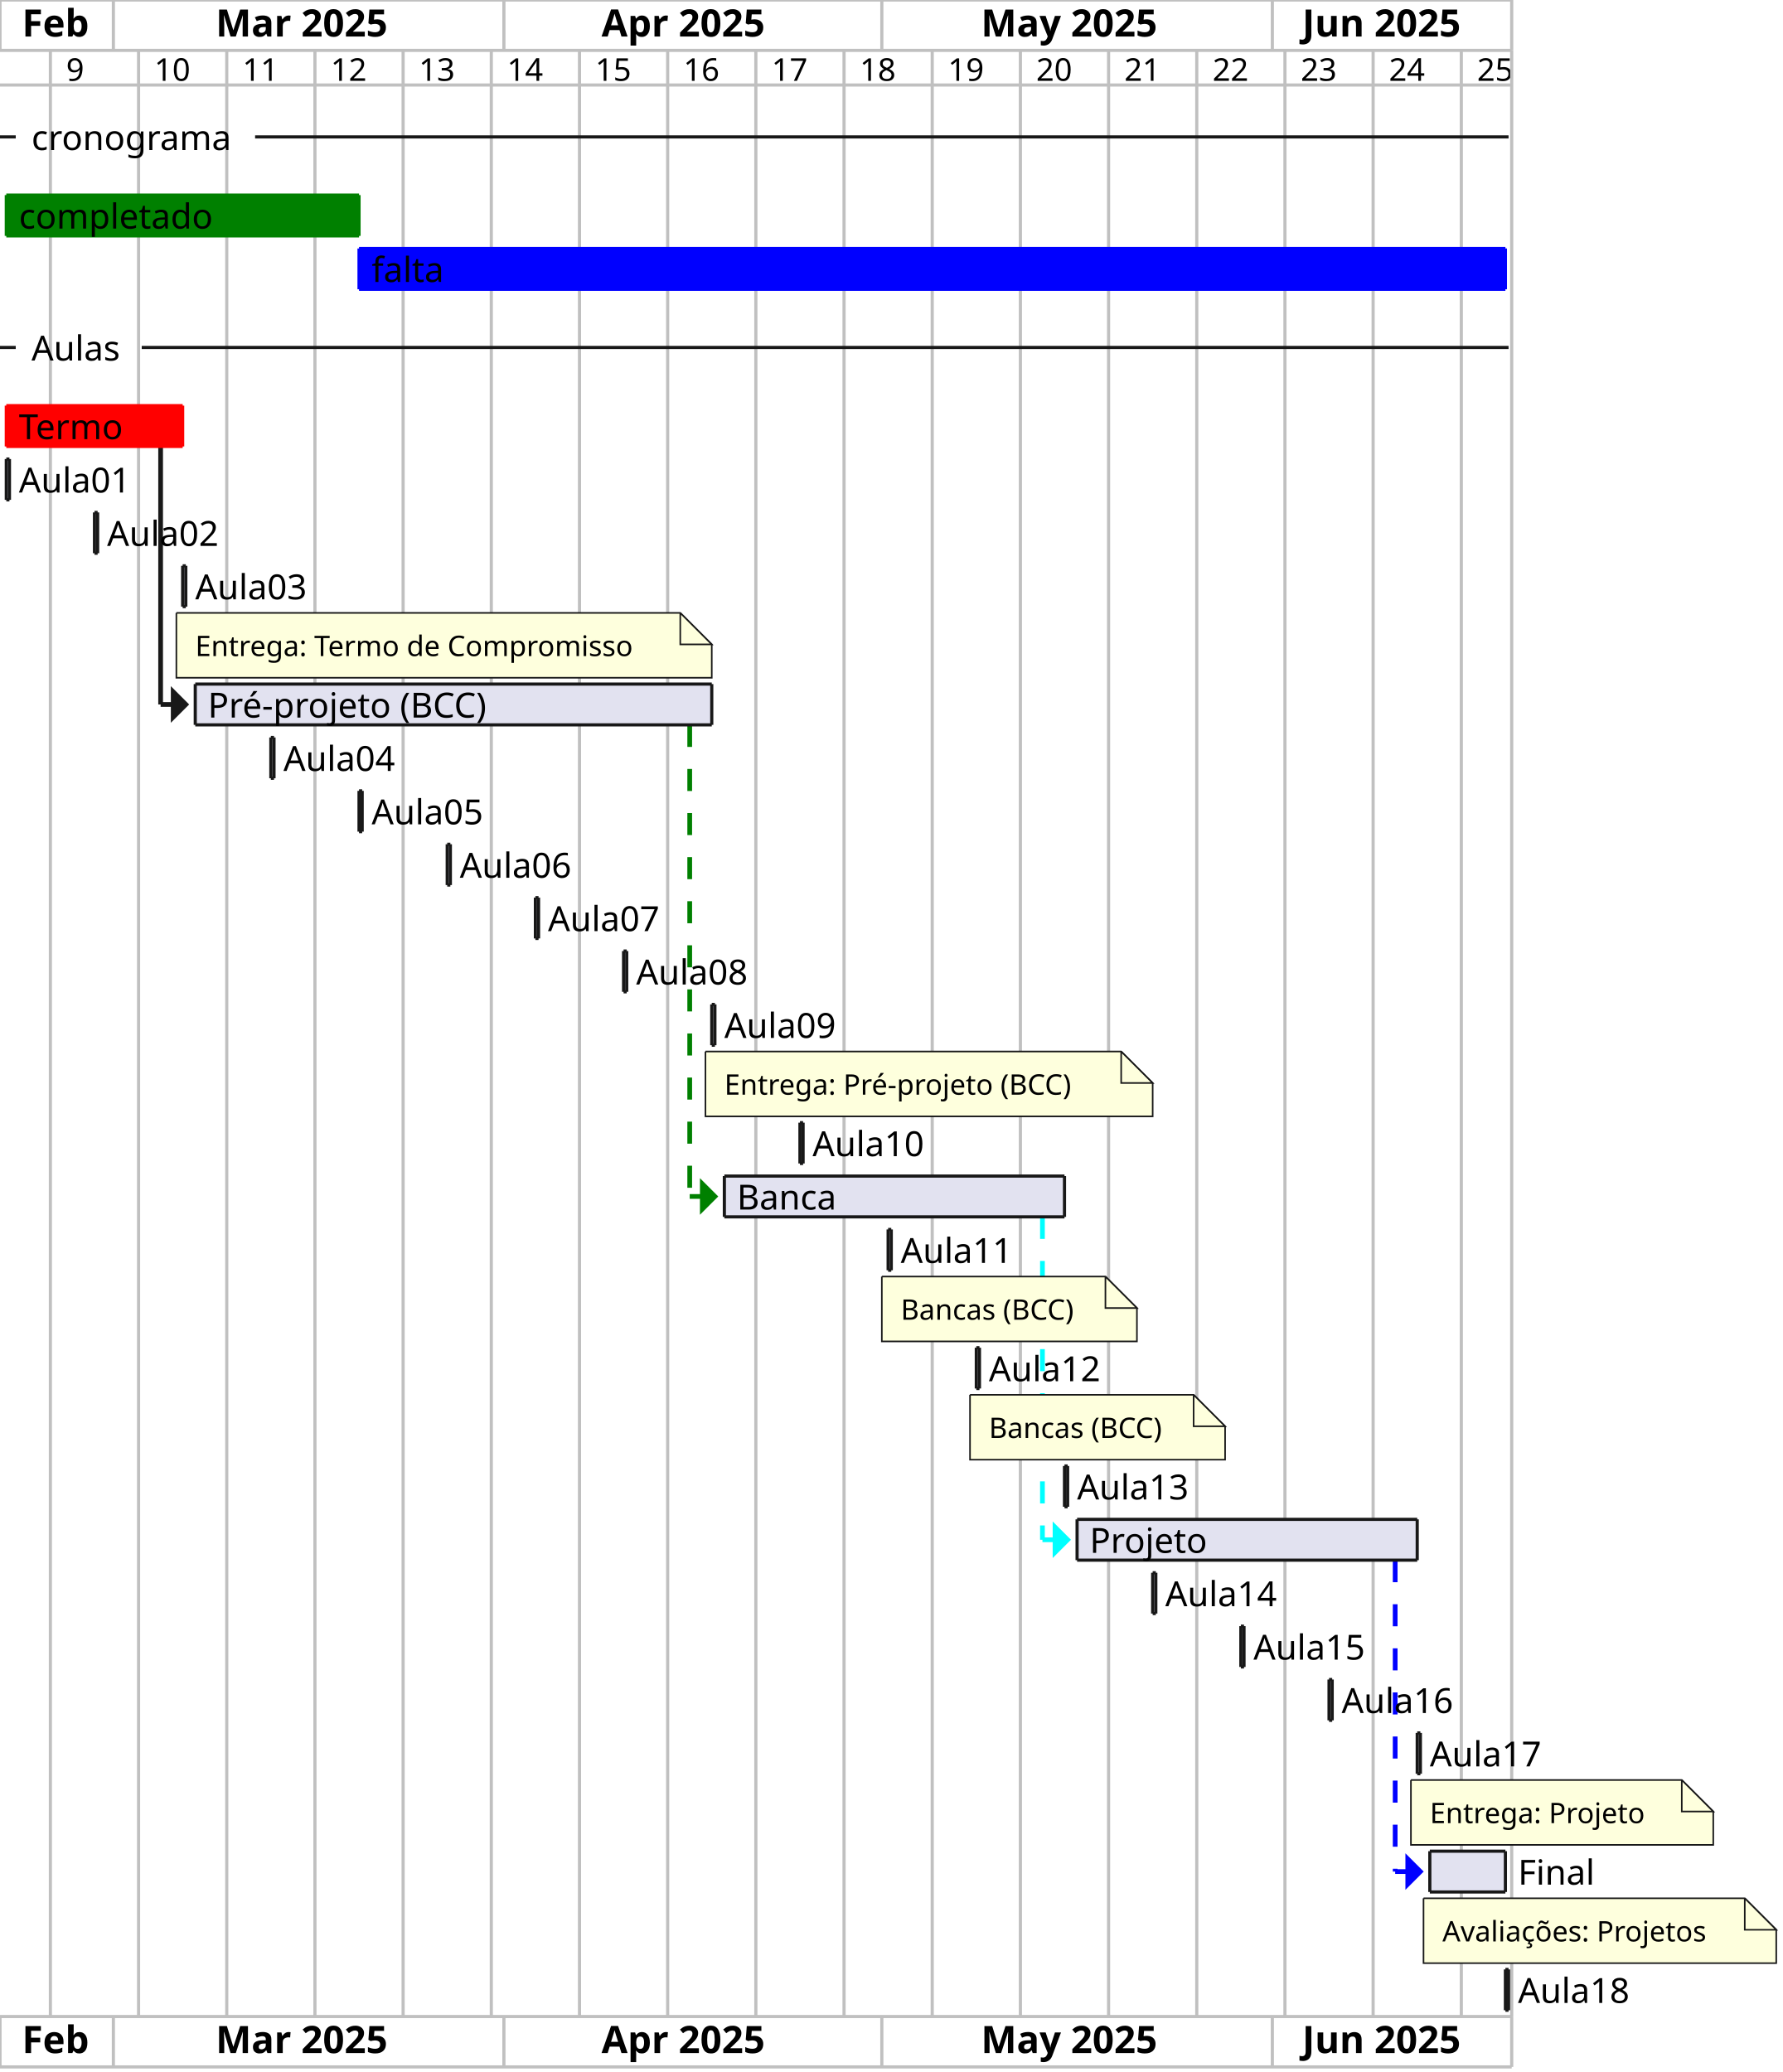
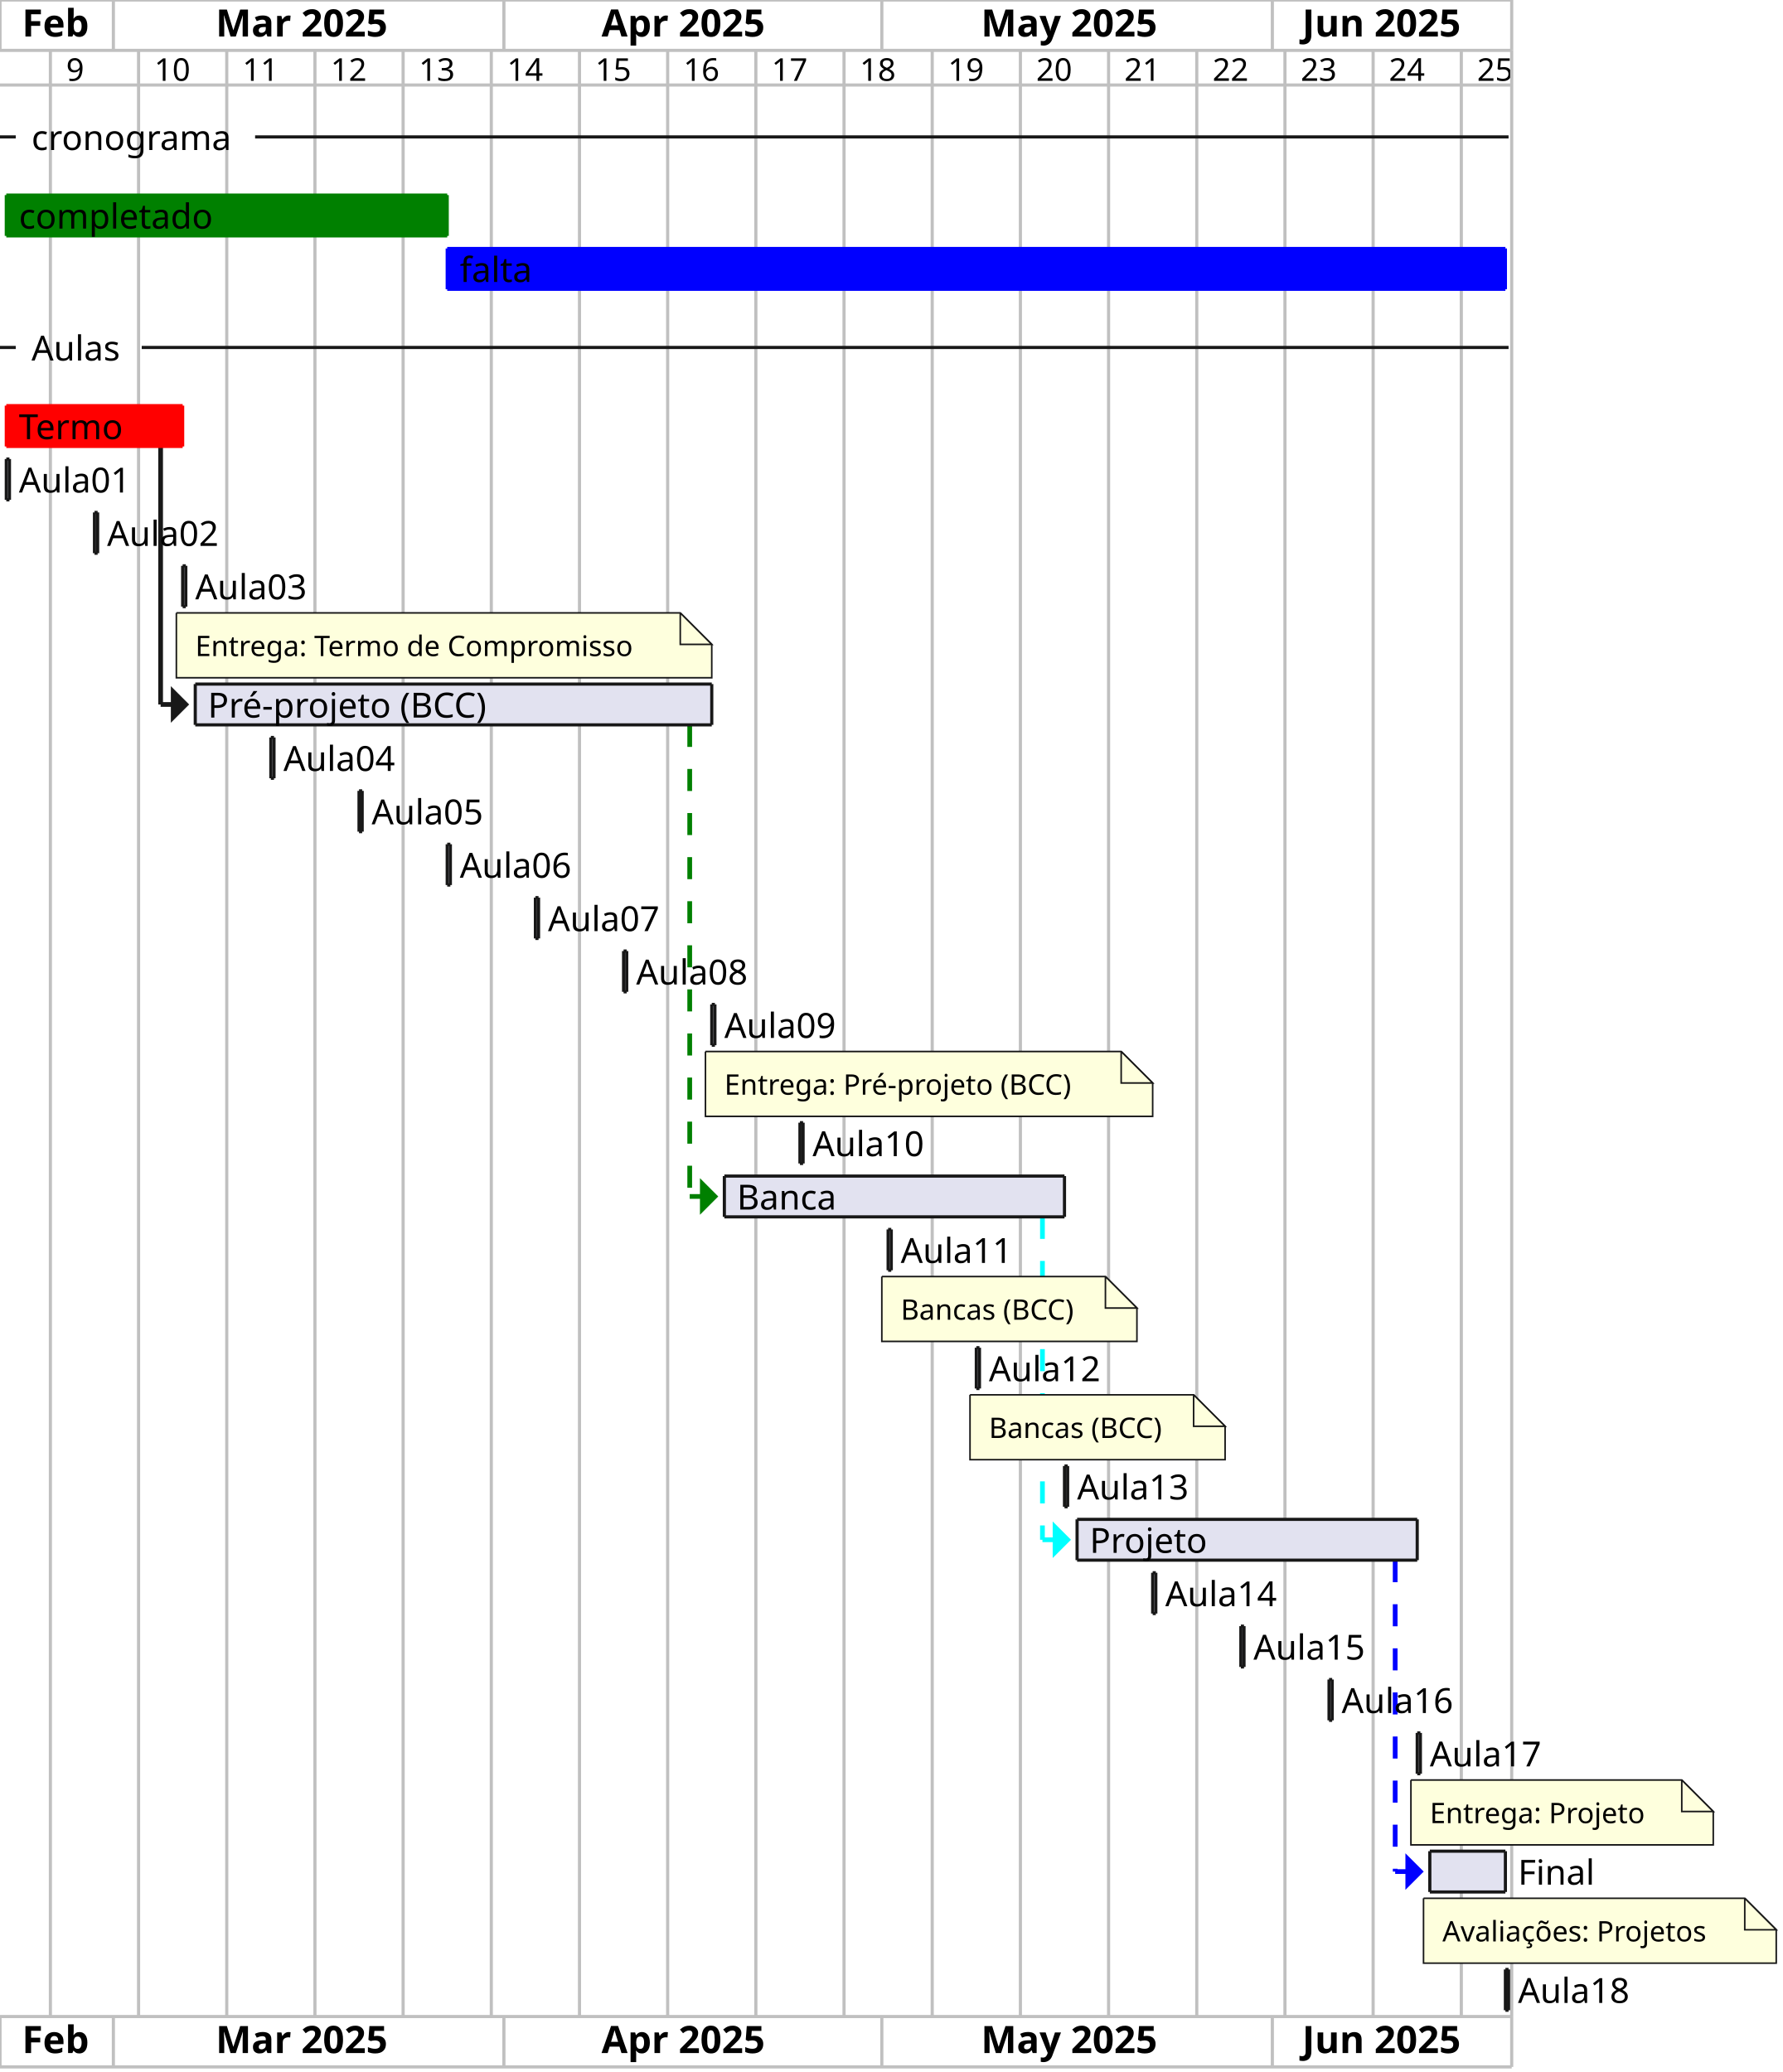
<svg xmlns="http://www.w3.org/2000/svg" contentStyleType="text/css" height="658px" preserveAspectRatio="none" style="width:566px;height:658px;background:#FFFFFF;" version="1.1" viewBox="0 0 566 658" width="566px" zoomAndPan="magnify">
  <defs />
  <g>
    <text fill="#000000" font-family="sans-serif" font-size="10" lengthAdjust="spacing" textLength="6" x="21" y="25.668">9</text>
    <text fill="#000000" font-family="sans-serif" font-size="10" lengthAdjust="spacing" textLength="12" x="49" y="25.668">10</text>
    <text fill="#000000" font-family="sans-serif" font-size="10" lengthAdjust="spacing" textLength="12" x="77" y="25.668">11</text>
    <text fill="#000000" font-family="sans-serif" font-size="10" lengthAdjust="spacing" textLength="12" x="105" y="25.668">12</text>
    <text fill="#000000" font-family="sans-serif" font-size="10" lengthAdjust="spacing" textLength="12" x="133" y="25.668">13</text>
    <text fill="#000000" font-family="sans-serif" font-size="10" lengthAdjust="spacing" textLength="12" x="161" y="25.668">14</text>
    <text fill="#000000" font-family="sans-serif" font-size="10" lengthAdjust="spacing" textLength="12" x="189" y="25.668">15</text>
    <text fill="#000000" font-family="sans-serif" font-size="10" lengthAdjust="spacing" textLength="12" x="217" y="25.668">16</text>
    <text fill="#000000" font-family="sans-serif" font-size="10" lengthAdjust="spacing" textLength="12" x="245" y="25.668">17</text>
    <text fill="#000000" font-family="sans-serif" font-size="10" lengthAdjust="spacing" textLength="12" x="273" y="25.668">18</text>
    <text fill="#000000" font-family="sans-serif" font-size="10" lengthAdjust="spacing" textLength="12" x="301" y="25.668">19</text>
    <text fill="#000000" font-family="sans-serif" font-size="10" lengthAdjust="spacing" textLength="12" x="329" y="25.668">20</text>
    <text fill="#000000" font-family="sans-serif" font-size="10" lengthAdjust="spacing" textLength="12" x="357" y="25.668">21</text>
    <text fill="#000000" font-family="sans-serif" font-size="10" lengthAdjust="spacing" textLength="12" x="385" y="25.668">22</text>
    <text fill="#000000" font-family="sans-serif" font-size="10" lengthAdjust="spacing" textLength="12" x="413" y="25.668">23</text>
    <text fill="#000000" font-family="sans-serif" font-size="10" lengthAdjust="spacing" textLength="12" x="441" y="25.668">24</text>
    <text fill="#000000" font-family="sans-serif" font-size="10" lengthAdjust="spacing" textLength="12" x="469" y="25.668">25</text>
    <line style="stroke:#C0C0C0;stroke-width:1.0;" x1="16" x2="16" y1="16" y2="640.385" />
    <line style="stroke:#C0C0C0;stroke-width:1.0;" x1="44" x2="44" y1="16" y2="640.385" />
    <line style="stroke:#C0C0C0;stroke-width:1.0;" x1="72" x2="72" y1="16" y2="640.385" />
    <line style="stroke:#C0C0C0;stroke-width:1.0;" x1="100" x2="100" y1="16" y2="640.385" />
    <line style="stroke:#C0C0C0;stroke-width:1.0;" x1="128" x2="128" y1="16" y2="640.385" />
    <line style="stroke:#C0C0C0;stroke-width:1.0;" x1="156" x2="156" y1="16" y2="640.385" />
    <line style="stroke:#C0C0C0;stroke-width:1.0;" x1="184" x2="184" y1="16" y2="640.385" />
    <line style="stroke:#C0C0C0;stroke-width:1.0;" x1="212" x2="212" y1="16" y2="640.385" />
    <line style="stroke:#C0C0C0;stroke-width:1.0;" x1="240" x2="240" y1="16" y2="640.385" />
    <line style="stroke:#C0C0C0;stroke-width:1.0;" x1="268" x2="268" y1="16" y2="640.385" />
    <line style="stroke:#C0C0C0;stroke-width:1.0;" x1="296" x2="296" y1="16" y2="640.385" />
    <line style="stroke:#C0C0C0;stroke-width:1.0;" x1="324" x2="324" y1="16" y2="640.385" />
    <line style="stroke:#C0C0C0;stroke-width:1.0;" x1="352" x2="352" y1="16" y2="640.385" />
    <line style="stroke:#C0C0C0;stroke-width:1.0;" x1="380" x2="380" y1="16" y2="640.385" />
    <line style="stroke:#C0C0C0;stroke-width:1.0;" x1="408" x2="408" y1="16" y2="640.385" />
    <line style="stroke:#C0C0C0;stroke-width:1.0;" x1="436" x2="436" y1="16" y2="640.385" />
    <line style="stroke:#C0C0C0;stroke-width:1.0;" x1="464" x2="464" y1="16" y2="640.385" />
    <line style="stroke:#C0C0C0;stroke-width:1.0;" x1="480" x2="480" y1="16" y2="640.385" />
    <line style="stroke:#C0C0C0;stroke-width:1.0;" x1="0" x2="0" y1="0" y2="16" />
    <line style="stroke:#C0C0C0;stroke-width:1.0;" x1="36" x2="36" y1="0" y2="16" />
    <text fill="#000000" font-family="sans-serif" font-size="12" font-weight="bold" lengthAdjust="spacing" textLength="22" x="7" y="11.602">Feb</text>
    <line style="stroke:#C0C0C0;stroke-width:1.0;" x1="160" x2="160" y1="0" y2="16" />
    <text fill="#000000" font-family="sans-serif" font-size="12" font-weight="bold" lengthAdjust="spacing" textLength="59" x="68.5" y="11.602">Mar 2025</text>
    <line style="stroke:#C0C0C0;stroke-width:1.0;" x1="280" x2="280" y1="0" y2="16" />
    <text fill="#000000" font-family="sans-serif" font-size="12" font-weight="bold" lengthAdjust="spacing" textLength="58" x="191" y="11.602">Apr 2025</text>
    <line style="stroke:#C0C0C0;stroke-width:1.0;" x1="404" x2="404" y1="0" y2="16" />
    <text fill="#000000" font-family="sans-serif" font-size="12" font-weight="bold" lengthAdjust="spacing" textLength="61" x="311.5" y="11.602">May 2025</text>
    <line style="stroke:#C0C0C0;stroke-width:1.0;" x1="480" x2="480" y1="0" y2="16" />
    <text fill="#000000" font-family="sans-serif" font-size="12" font-weight="bold" lengthAdjust="spacing" textLength="57" x="413.5" y="11.602">Jun 2025</text>
    <line style="stroke:#C0C0C0;stroke-width:1.0;" x1="0" x2="480" y1="0" y2="0" />
    <line style="stroke:#C0C0C0;stroke-width:1.0;" x1="0" x2="480" y1="16" y2="16" />
    <line style="stroke:#C0C0C0;stroke-width:1.0;" x1="0" x2="480" y1="27" y2="27" />
    <line style="stroke:#181818;stroke-width:1.5;" x1="51" x2="51" y1="141.775" y2="223.718" />
    <line style="stroke:#181818;stroke-width:1.5;" x1="51" x2="59" y1="223.718" y2="223.718" />
    <polygon fill="#181818" points="55,219.718,55,223.718,55,227.718,59,223.718" style="stroke:#181818;stroke-width:1.5;" />
    <line style="stroke:#008000;stroke-width:1.5;stroke-dasharray:7.0,7.0;" x1="219" x2="219" y1="230.195" y2="379.958" />
    <line style="stroke:#008000;stroke-width:1.5;stroke-dasharray:7.0,7.0;" x1="219" x2="227" y1="379.958" y2="379.958" />
    <polygon fill="#008000" points="223,375.958,223,379.958,223,383.958,227,379.958" style="stroke:#008000;stroke-width:1.5;" />
    <line style="stroke:#00FFFF;stroke-width:1.5;stroke-dasharray:7.0,7.0;" x1="331" x2="331" y1="386.435" y2="488.978" />
    <line style="stroke:#00FFFF;stroke-width:1.5;stroke-dasharray:7.0,7.0;" x1="331" x2="339" y1="488.978" y2="488.978" />
    <polygon fill="#00FFFF" points="335,484.978,335,488.978,335,492.978,339,488.978" style="stroke:#00FFFF;stroke-width:1.5;" />
    <line style="stroke:#0000FF;stroke-width:1.5;stroke-dasharray:7.0,7.0;" x1="443" x2="443" y1="495.455" y2="594.352" />
    <line style="stroke:#0000FF;stroke-width:1.5;stroke-dasharray:7.0,7.0;" x1="443" x2="451" y1="594.352" y2="594.352" />
    <polygon fill="#0000FF" points="447,590.352,447,594.352,447,598.352,451,594.352" style="stroke:#0000FF;stroke-width:1.5;" />
    <line style="stroke:#181818;stroke-width:1.0;" x1="0" x2="5" y1="43.477" y2="43.477" />
    <line style="stroke:#181818;stroke-width:1.0;" x1="81" x2="479" y1="43.477" y2="43.477" />
-     <rect fill="#008000" height="12.955" style="stroke:none;stroke-width:1.0;" width="112" x="2" y="61.955" />
-     <line style="stroke:#008000;stroke-width:1.0;" x1="2" x2="114" y1="61.955" y2="61.955" />
-     <line style="stroke:#008000;stroke-width:1.0;" x1="2" x2="114" y1="74.91" y2="74.91" />
+     <rect fill="#008000" height="12.955" style="stroke:none;stroke-width:1.0;" width="140" x="2" y="61.955" />
+     <line style="stroke:#008000;stroke-width:1.0;" x1="2" x2="142" y1="61.955" y2="61.955" />
+     <line style="stroke:#008000;stroke-width:1.0;" x1="2" x2="142" y1="74.91" y2="74.91" />
    <line style="stroke:#008000;stroke-width:1.0;" x1="2" x2="2" y1="61.955" y2="74.91" />
-     <line style="stroke:#008000;stroke-width:1.0;" x1="114" x2="114" y1="61.955" y2="74.91" />
-     <rect fill="#0000FF" height="12.955" style="stroke:none;stroke-width:1.0;" width="364" x="114" y="78.91" />
-     <line style="stroke:#0000FF;stroke-width:1.0;" x1="114" x2="478" y1="78.91" y2="78.91" />
-     <line style="stroke:#0000FF;stroke-width:1.0;" x1="114" x2="478" y1="91.865" y2="91.865" />
-     <line style="stroke:#0000FF;stroke-width:1.0;" x1="114" x2="114" y1="78.91" y2="91.865" />
+     <line style="stroke:#008000;stroke-width:1.0;" x1="142" x2="142" y1="61.955" y2="74.91" />
+     <rect fill="#0000FF" height="12.955" style="stroke:none;stroke-width:1.0;" width="336" x="142" y="78.91" />
+     <line style="stroke:#0000FF;stroke-width:1.0;" x1="142" x2="478" y1="78.91" y2="78.91" />
+     <line style="stroke:#0000FF;stroke-width:1.0;" x1="142" x2="478" y1="91.865" y2="91.865" />
+     <line style="stroke:#0000FF;stroke-width:1.0;" x1="142" x2="142" y1="78.91" y2="91.865" />
    <line style="stroke:#0000FF;stroke-width:1.0;" x1="478" x2="478" y1="78.91" y2="91.865" />
    <line style="stroke:#181818;stroke-width:1.0;" x1="0" x2="5" y1="110.343" y2="110.343" />
    <line style="stroke:#181818;stroke-width:1.0;" x1="45" x2="479" y1="110.343" y2="110.343" />
    <rect fill="#FF0000" height="12.955" style="stroke:none;stroke-width:1.0;" width="56" x="2" y="128.82" />
    <line style="stroke:#FF0000;stroke-width:1.0;" x1="2" x2="58" y1="128.82" y2="128.82" />
    <line style="stroke:#FF0000;stroke-width:1.0;" x1="2" x2="58" y1="141.775" y2="141.775" />
    <line style="stroke:#FF0000;stroke-width:1.0;" x1="2" x2="2" y1="128.82" y2="141.775" />
    <line style="stroke:#FF0000;stroke-width:1.0;" x1="58" x2="58" y1="128.82" y2="141.775" />
    <rect fill="#E2E2F0" height="12.955" style="stroke:none;stroke-width:1.0;" width="1" x="2" y="145.775" />
    <line style="stroke:#181818;stroke-width:1.0;" x1="2" x2="3" y1="145.775" y2="145.775" />
    <line style="stroke:#181818;stroke-width:1.0;" x1="2" x2="3" y1="158.731" y2="158.731" />
    <line style="stroke:#181818;stroke-width:1.0;" x1="2" x2="2" y1="145.775" y2="158.731" />
    <line style="stroke:#181818;stroke-width:1.0;" x1="3" x2="3" y1="145.775" y2="158.731" />
    <rect fill="#E2E2F0" height="12.955" style="stroke:none;stroke-width:1.0;" width="1" x="30" y="162.731" />
    <line style="stroke:#181818;stroke-width:1.0;" x1="30" x2="31" y1="162.731" y2="162.731" />
    <line style="stroke:#181818;stroke-width:1.0;" x1="30" x2="31" y1="175.685" y2="175.685" />
    <line style="stroke:#181818;stroke-width:1.0;" x1="30" x2="30" y1="162.731" y2="175.685" />
    <line style="stroke:#181818;stroke-width:1.0;" x1="31" x2="31" y1="162.731" y2="175.685" />
    <path d="M56,194.641 L56,215.24 L226,215.24 L226,204.641 L216,194.641 L56,194.641 " fill="#FEFFDD" style="stroke:#181818;stroke-width:0.5;" />
    <path d="M216,194.641 L216,204.641 L226,204.641 L216,194.641 " fill="#FEFFDD" style="stroke:#181818;stroke-width:0.5;" />
    <text fill="#000000" font-family="sans-serif" font-size="9" lengthAdjust="spacing" textLength="149" x="62" y="208.342">Entrega: Termo de Compromisso</text>
    <rect fill="#E2E2F0" height="12.955" style="stroke:none;stroke-width:1.0;" width="1" x="58" y="179.685" />
    <line style="stroke:#181818;stroke-width:1.0;" x1="58" x2="59" y1="179.685" y2="179.685" />
    <line style="stroke:#181818;stroke-width:1.0;" x1="58" x2="59" y1="192.641" y2="192.641" />
    <line style="stroke:#181818;stroke-width:1.0;" x1="58" x2="58" y1="179.685" y2="192.641" />
    <line style="stroke:#181818;stroke-width:1.0;" x1="59" x2="59" y1="179.685" y2="192.641" />
    <rect fill="#E2E2F0" height="12.955" style="stroke:none;stroke-width:1.0;" width="164" x="62" y="217.24" />
    <line style="stroke:#181818;stroke-width:1.0;" x1="62" x2="226" y1="217.24" y2="217.24" />
    <line style="stroke:#181818;stroke-width:1.0;" x1="62" x2="226" y1="230.195" y2="230.195" />
    <line style="stroke:#181818;stroke-width:1.0;" x1="62" x2="62" y1="217.24" y2="230.195" />
    <line style="stroke:#181818;stroke-width:1.0;" x1="226" x2="226" y1="217.24" y2="230.195" />
    <rect fill="#E2E2F0" height="12.955" style="stroke:none;stroke-width:1.0;" width="1" x="86" y="234.195" />
    <line style="stroke:#181818;stroke-width:1.0;" x1="86" x2="87" y1="234.195" y2="234.195" />
    <line style="stroke:#181818;stroke-width:1.0;" x1="86" x2="87" y1="247.15" y2="247.15" />
    <line style="stroke:#181818;stroke-width:1.0;" x1="86" x2="86" y1="234.195" y2="247.15" />
    <line style="stroke:#181818;stroke-width:1.0;" x1="87" x2="87" y1="234.195" y2="247.15" />
    <rect fill="#E2E2F0" height="12.955" style="stroke:none;stroke-width:1.0;" width="1" x="114" y="251.15" />
    <line style="stroke:#181818;stroke-width:1.0;" x1="114" x2="115" y1="251.15" y2="251.15" />
    <line style="stroke:#181818;stroke-width:1.0;" x1="114" x2="115" y1="264.106" y2="264.106" />
    <line style="stroke:#181818;stroke-width:1.0;" x1="114" x2="114" y1="251.15" y2="264.106" />
    <line style="stroke:#181818;stroke-width:1.0;" x1="115" x2="115" y1="251.15" y2="264.106" />
    <rect fill="#E2E2F0" height="12.955" style="stroke:none;stroke-width:1.0;" width="1" x="142" y="268.106" />
    <line style="stroke:#181818;stroke-width:1.0;" x1="142" x2="143" y1="268.106" y2="268.106" />
    <line style="stroke:#181818;stroke-width:1.0;" x1="142" x2="143" y1="281.06" y2="281.06" />
    <line style="stroke:#181818;stroke-width:1.0;" x1="142" x2="142" y1="268.106" y2="281.06" />
    <line style="stroke:#181818;stroke-width:1.0;" x1="143" x2="143" y1="268.106" y2="281.06" />
    <rect fill="#E2E2F0" height="12.955" style="stroke:none;stroke-width:1.0;" width="1" x="170" y="285.06" />
    <line style="stroke:#181818;stroke-width:1.0;" x1="170" x2="171" y1="285.06" y2="285.06" />
    <line style="stroke:#181818;stroke-width:1.0;" x1="170" x2="171" y1="298.016" y2="298.016" />
    <line style="stroke:#181818;stroke-width:1.0;" x1="170" x2="170" y1="285.06" y2="298.016" />
    <line style="stroke:#181818;stroke-width:1.0;" x1="171" x2="171" y1="285.06" y2="298.016" />
    <rect fill="#E2E2F0" height="12.955" style="stroke:none;stroke-width:1.0;" width="1" x="198" y="302.016" />
    <line style="stroke:#181818;stroke-width:1.0;" x1="198" x2="199" y1="302.016" y2="302.016" />
    <line style="stroke:#181818;stroke-width:1.0;" x1="198" x2="199" y1="314.971" y2="314.971" />
    <line style="stroke:#181818;stroke-width:1.0;" x1="198" x2="198" y1="302.016" y2="314.971" />
    <line style="stroke:#181818;stroke-width:1.0;" x1="199" x2="199" y1="302.016" y2="314.971" />
    <path d="M224,333.926 L224,354.525 L366,354.525 L366,343.926 L356,333.926 L224,333.926 " fill="#FEFFDD" style="stroke:#181818;stroke-width:0.5;" />
    <path d="M356,333.926 L356,343.926 L366,343.926 L356,333.926 " fill="#FEFFDD" style="stroke:#181818;stroke-width:0.5;" />
    <text fill="#000000" font-family="sans-serif" font-size="9" lengthAdjust="spacing" textLength="118" x="230" y="347.627">Entrega: Pré-projeto (BCC)</text>
    <rect fill="#E2E2F0" height="12.955" style="stroke:none;stroke-width:1.0;" width="1" x="226" y="318.971" />
    <line style="stroke:#181818;stroke-width:1.0;" x1="226" x2="227" y1="318.971" y2="318.971" />
    <line style="stroke:#181818;stroke-width:1.0;" x1="226" x2="227" y1="331.926" y2="331.926" />
    <line style="stroke:#181818;stroke-width:1.0;" x1="226" x2="226" y1="318.971" y2="331.926" />
    <line style="stroke:#181818;stroke-width:1.0;" x1="227" x2="227" y1="318.971" y2="331.926" />
    <rect fill="#E2E2F0" height="12.955" style="stroke:none;stroke-width:1.0;" width="1" x="254" y="356.525" />
    <line style="stroke:#181818;stroke-width:1.0;" x1="254" x2="255" y1="356.525" y2="356.525" />
    <line style="stroke:#181818;stroke-width:1.0;" x1="254" x2="255" y1="369.481" y2="369.481" />
    <line style="stroke:#181818;stroke-width:1.0;" x1="254" x2="254" y1="356.525" y2="369.481" />
    <line style="stroke:#181818;stroke-width:1.0;" x1="255" x2="255" y1="356.525" y2="369.481" />
    <rect fill="#E2E2F0" height="12.955" style="stroke:none;stroke-width:1.0;" width="108" x="230" y="373.481" />
    <line style="stroke:#181818;stroke-width:1.0;" x1="230" x2="338" y1="373.481" y2="373.481" />
    <line style="stroke:#181818;stroke-width:1.0;" x1="230" x2="338" y1="386.435" y2="386.435" />
    <line style="stroke:#181818;stroke-width:1.0;" x1="230" x2="230" y1="373.481" y2="386.435" />
    <line style="stroke:#181818;stroke-width:1.0;" x1="338" x2="338" y1="373.481" y2="386.435" />
    <path d="M280,405.391 L280,425.99 L361,425.99 L361,415.391 L351,405.391 L280,405.391 " fill="#FEFFDD" style="stroke:#181818;stroke-width:0.5;" />
    <path d="M351,405.391 L351,415.391 L361,415.391 L351,405.391 " fill="#FEFFDD" style="stroke:#181818;stroke-width:0.5;" />
    <text fill="#000000" font-family="sans-serif" font-size="9" lengthAdjust="spacing" textLength="57" x="286" y="419.092">Bancas (BCC)</text>
    <rect fill="#E2E2F0" height="12.955" style="stroke:none;stroke-width:1.0;" width="1" x="282" y="390.435" />
    <line style="stroke:#181818;stroke-width:1.0;" x1="282" x2="283" y1="390.435" y2="390.435" />
    <line style="stroke:#181818;stroke-width:1.0;" x1="282" x2="283" y1="403.391" y2="403.391" />
    <line style="stroke:#181818;stroke-width:1.0;" x1="282" x2="282" y1="390.435" y2="403.391" />
    <line style="stroke:#181818;stroke-width:1.0;" x1="283" x2="283" y1="390.435" y2="403.391" />
    <path d="M308,442.945 L308,463.545 L389,463.545 L389,452.945 L379,442.945 L308,442.945 " fill="#FEFFDD" style="stroke:#181818;stroke-width:0.5;" />
    <path d="M379,442.945 L379,452.945 L389,452.945 L379,442.945 " fill="#FEFFDD" style="stroke:#181818;stroke-width:0.5;" />
    <text fill="#000000" font-family="sans-serif" font-size="9" lengthAdjust="spacing" textLength="57" x="314" y="456.647">Bancas (BCC)</text>
    <rect fill="#E2E2F0" height="12.955" style="stroke:none;stroke-width:1.0;" width="1" x="310" y="427.99" />
    <line style="stroke:#181818;stroke-width:1.0;" x1="310" x2="311" y1="427.99" y2="427.99" />
    <line style="stroke:#181818;stroke-width:1.0;" x1="310" x2="311" y1="440.945" y2="440.945" />
    <line style="stroke:#181818;stroke-width:1.0;" x1="310" x2="310" y1="427.99" y2="440.945" />
    <line style="stroke:#181818;stroke-width:1.0;" x1="311" x2="311" y1="427.99" y2="440.945" />
    <rect fill="#E2E2F0" height="12.955" style="stroke:none;stroke-width:1.0;" width="1" x="338" y="465.545" />
    <line style="stroke:#181818;stroke-width:1.0;" x1="338" x2="339" y1="465.545" y2="465.545" />
    <line style="stroke:#181818;stroke-width:1.0;" x1="338" x2="339" y1="478.5" y2="478.5" />
    <line style="stroke:#181818;stroke-width:1.0;" x1="338" x2="338" y1="465.545" y2="478.5" />
    <line style="stroke:#181818;stroke-width:1.0;" x1="339" x2="339" y1="465.545" y2="478.5" />
    <rect fill="#E2E2F0" height="12.955" style="stroke:none;stroke-width:1.0;" width="108" x="342" y="482.5" />
    <line style="stroke:#181818;stroke-width:1.0;" x1="342" x2="450" y1="482.5" y2="482.5" />
    <line style="stroke:#181818;stroke-width:1.0;" x1="342" x2="450" y1="495.455" y2="495.455" />
    <line style="stroke:#181818;stroke-width:1.0;" x1="342" x2="342" y1="482.5" y2="495.455" />
    <line style="stroke:#181818;stroke-width:1.0;" x1="450" x2="450" y1="482.5" y2="495.455" />
    <rect fill="#E2E2F0" height="12.955" style="stroke:none;stroke-width:1.0;" width="1" x="366" y="499.455" />
    <line style="stroke:#181818;stroke-width:1.0;" x1="366" x2="367" y1="499.455" y2="499.455" />
    <line style="stroke:#181818;stroke-width:1.0;" x1="366" x2="367" y1="512.41" y2="512.41" />
    <line style="stroke:#181818;stroke-width:1.0;" x1="366" x2="366" y1="499.455" y2="512.41" />
    <line style="stroke:#181818;stroke-width:1.0;" x1="367" x2="367" y1="499.455" y2="512.41" />
    <rect fill="#E2E2F0" height="12.955" style="stroke:none;stroke-width:1.0;" width="1" x="394" y="516.41" />
    <line style="stroke:#181818;stroke-width:1.0;" x1="394" x2="395" y1="516.41" y2="516.41" />
    <line style="stroke:#181818;stroke-width:1.0;" x1="394" x2="395" y1="529.365" y2="529.365" />
    <line style="stroke:#181818;stroke-width:1.0;" x1="394" x2="394" y1="516.41" y2="529.365" />
    <line style="stroke:#181818;stroke-width:1.0;" x1="395" x2="395" y1="516.41" y2="529.365" />
    <rect fill="#E2E2F0" height="12.955" style="stroke:none;stroke-width:1.0;" width="1" x="422" y="533.365" />
    <line style="stroke:#181818;stroke-width:1.0;" x1="422" x2="423" y1="533.365" y2="533.365" />
    <line style="stroke:#181818;stroke-width:1.0;" x1="422" x2="423" y1="546.32" y2="546.32" />
    <line style="stroke:#181818;stroke-width:1.0;" x1="422" x2="422" y1="533.365" y2="546.32" />
    <line style="stroke:#181818;stroke-width:1.0;" x1="423" x2="423" y1="533.365" y2="546.32" />
    <path d="M448,565.275 L448,585.875 L544,585.875 L544,575.275 L534,565.275 L448,565.275 " fill="#FEFFDD" style="stroke:#181818;stroke-width:0.5;" />
    <path d="M534,565.275 L534,575.275 L544,575.275 L534,565.275 " fill="#FEFFDD" style="stroke:#181818;stroke-width:0.5;" />
    <text fill="#000000" font-family="sans-serif" font-size="9" lengthAdjust="spacing" textLength="72" x="454" y="578.977">Entrega: Projeto</text>
    <rect fill="#E2E2F0" height="12.955" style="stroke:none;stroke-width:1.0;" width="1" x="450" y="550.32" />
    <line style="stroke:#181818;stroke-width:1.0;" x1="450" x2="451" y1="550.32" y2="550.32" />
    <line style="stroke:#181818;stroke-width:1.0;" x1="450" x2="451" y1="563.275" y2="563.275" />
    <line style="stroke:#181818;stroke-width:1.0;" x1="450" x2="450" y1="550.32" y2="563.275" />
    <line style="stroke:#181818;stroke-width:1.0;" x1="451" x2="451" y1="550.32" y2="563.275" />
    <path d="M452,602.83 L452,623.43 L564,623.43 L564,612.83 L554,602.83 L452,602.83 " fill="#FEFFDD" style="stroke:#181818;stroke-width:0.5;" />
    <path d="M554,602.83 L554,612.83 L564,612.83 L554,602.83 " fill="#FEFFDD" style="stroke:#181818;stroke-width:0.5;" />
    <text fill="#000000" font-family="sans-serif" font-size="9" lengthAdjust="spacing" textLength="91" x="458" y="616.531">Avaliações: Projetos</text>
    <rect fill="#E2E2F0" height="12.955" style="stroke:none;stroke-width:1.0;" width="24" x="454" y="587.875" />
    <line style="stroke:#181818;stroke-width:1.0;" x1="454" x2="478" y1="587.875" y2="587.875" />
    <line style="stroke:#181818;stroke-width:1.0;" x1="454" x2="478" y1="600.83" y2="600.83" />
    <line style="stroke:#181818;stroke-width:1.0;" x1="454" x2="454" y1="587.875" y2="600.83" />
    <line style="stroke:#181818;stroke-width:1.0;" x1="478" x2="478" y1="587.875" y2="600.83" />
    <rect fill="#E2E2F0" height="12.955" style="stroke:none;stroke-width:1.0;" width="1" x="478" y="625.43" />
    <line style="stroke:#181818;stroke-width:1.0;" x1="478" x2="479" y1="625.43" y2="625.43" />
    <line style="stroke:#181818;stroke-width:1.0;" x1="478" x2="479" y1="638.385" y2="638.385" />
    <line style="stroke:#181818;stroke-width:1.0;" x1="478" x2="478" y1="625.43" y2="638.385" />
    <line style="stroke:#181818;stroke-width:1.0;" x1="479" x2="479" y1="625.43" y2="638.385" />
    <text fill="#000000" font-family="sans-serif" font-size="11" lengthAdjust="spacing" textLength="66" x="10" y="47.635">cronograma</text>
    <text fill="#000000" font-family="sans-serif" font-size="11" lengthAdjust="spacing" textLength="63" x="6" y="72.59">completado</text>
-     <text fill="#000000" font-family="sans-serif" font-size="11" lengthAdjust="spacing" textLength="23" x="118" y="89.545">falta</text>
+     <text fill="#000000" font-family="sans-serif" font-size="11" lengthAdjust="spacing" textLength="23" x="146" y="89.545">falta</text>
    <text fill="#000000" font-family="sans-serif" font-size="11" lengthAdjust="spacing" textLength="30" x="10" y="114.5">Aulas</text>
    <text fill="#000000" font-family="sans-serif" font-size="11" lengthAdjust="spacing" textLength="35" x="6" y="139.455">Termo</text>
    <text fill="#000000" font-family="sans-serif" font-size="11" lengthAdjust="spacing" textLength="38" x="6" y="156.41">Aula01</text>
    <text fill="#000000" font-family="sans-serif" font-size="11" lengthAdjust="spacing" textLength="38" x="34" y="173.365">Aula02</text>
    <text fill="#000000" font-family="sans-serif" font-size="11" lengthAdjust="spacing" textLength="38" x="62" y="190.32">Aula03</text>
    <text fill="#000000" font-family="sans-serif" font-size="11" lengthAdjust="spacing" textLength="95" x="66" y="227.875">Pré-projeto (BCC)</text>
    <text fill="#000000" font-family="sans-serif" font-size="11" lengthAdjust="spacing" textLength="38" x="90" y="244.83">Aula04</text>
    <text fill="#000000" font-family="sans-serif" font-size="11" lengthAdjust="spacing" textLength="38" x="118" y="261.785">Aula05</text>
    <text fill="#000000" font-family="sans-serif" font-size="11" lengthAdjust="spacing" textLength="38" x="146" y="278.74">Aula06</text>
    <text fill="#000000" font-family="sans-serif" font-size="11" lengthAdjust="spacing" textLength="38" x="174" y="295.695">Aula07</text>
    <text fill="#000000" font-family="sans-serif" font-size="11" lengthAdjust="spacing" textLength="38" x="202" y="312.65">Aula08</text>
    <text fill="#000000" font-family="sans-serif" font-size="11" lengthAdjust="spacing" textLength="38" x="230" y="329.606">Aula09</text>
    <text fill="#000000" font-family="sans-serif" font-size="11" lengthAdjust="spacing" textLength="38" x="258" y="367.16">Aula10</text>
    <text fill="#000000" font-family="sans-serif" font-size="11" lengthAdjust="spacing" textLength="31" x="234" y="384.115">Banca</text>
    <text fill="#000000" font-family="sans-serif" font-size="11" lengthAdjust="spacing" textLength="38" x="286" y="401.07">Aula11</text>
    <text fill="#000000" font-family="sans-serif" font-size="11" lengthAdjust="spacing" textLength="38" x="314" y="438.625">Aula12</text>
    <text fill="#000000" font-family="sans-serif" font-size="11" lengthAdjust="spacing" textLength="38" x="342" y="476.18">Aula13</text>
    <text fill="#000000" font-family="sans-serif" font-size="11" lengthAdjust="spacing" textLength="38" x="346" y="493.135">Projeto</text>
    <text fill="#000000" font-family="sans-serif" font-size="11" lengthAdjust="spacing" textLength="38" x="370" y="510.09">Aula14</text>
    <text fill="#000000" font-family="sans-serif" font-size="11" lengthAdjust="spacing" textLength="38" x="398" y="527.045">Aula15</text>
    <text fill="#000000" font-family="sans-serif" font-size="11" lengthAdjust="spacing" textLength="38" x="426" y="544">Aula16</text>
    <text fill="#000000" font-family="sans-serif" font-size="11" lengthAdjust="spacing" textLength="38" x="454" y="560.955">Aula17</text>
    <text fill="#000000" font-family="sans-serif" font-size="11" lengthAdjust="spacing" textLength="25" x="482" y="598.51">Final</text>
    <text fill="#000000" font-family="sans-serif" font-size="11" lengthAdjust="spacing" textLength="38" x="482" y="636.064">Aula18</text>
    <line style="stroke:#C0C0C0;stroke-width:1.0;" x1="0" x2="480" y1="640.385" y2="640.385" />
    <line style="stroke:#C0C0C0;stroke-width:1.0;" x1="0" x2="0" y1="640.385" y2="656.385" />
    <line style="stroke:#C0C0C0;stroke-width:1.0;" x1="36" x2="36" y1="640.385" y2="656.385" />
    <text fill="#000000" font-family="sans-serif" font-size="12" font-weight="bold" lengthAdjust="spacing" textLength="22" x="7" y="651.986">Feb</text>
    <line style="stroke:#C0C0C0;stroke-width:1.0;" x1="160" x2="160" y1="640.385" y2="656.385" />
    <text fill="#000000" font-family="sans-serif" font-size="12" font-weight="bold" lengthAdjust="spacing" textLength="59" x="68.5" y="651.986">Mar 2025</text>
    <line style="stroke:#C0C0C0;stroke-width:1.0;" x1="280" x2="280" y1="640.385" y2="656.385" />
    <text fill="#000000" font-family="sans-serif" font-size="12" font-weight="bold" lengthAdjust="spacing" textLength="58" x="191" y="651.986">Apr 2025</text>
    <line style="stroke:#C0C0C0;stroke-width:1.0;" x1="404" x2="404" y1="640.385" y2="656.385" />
    <text fill="#000000" font-family="sans-serif" font-size="12" font-weight="bold" lengthAdjust="spacing" textLength="61" x="311.5" y="651.986">May 2025</text>
    <line style="stroke:#C0C0C0;stroke-width:1.0;" x1="480" x2="480" y1="640.385" y2="656.385" />
    <text fill="#000000" font-family="sans-serif" font-size="12" font-weight="bold" lengthAdjust="spacing" textLength="57" x="413.5" y="651.986">Jun 2025</text>
    <line style="stroke:#C0C0C0;stroke-width:1.0;" x1="0" x2="480" y1="656.385" y2="656.385" />
  </g>
</svg>
